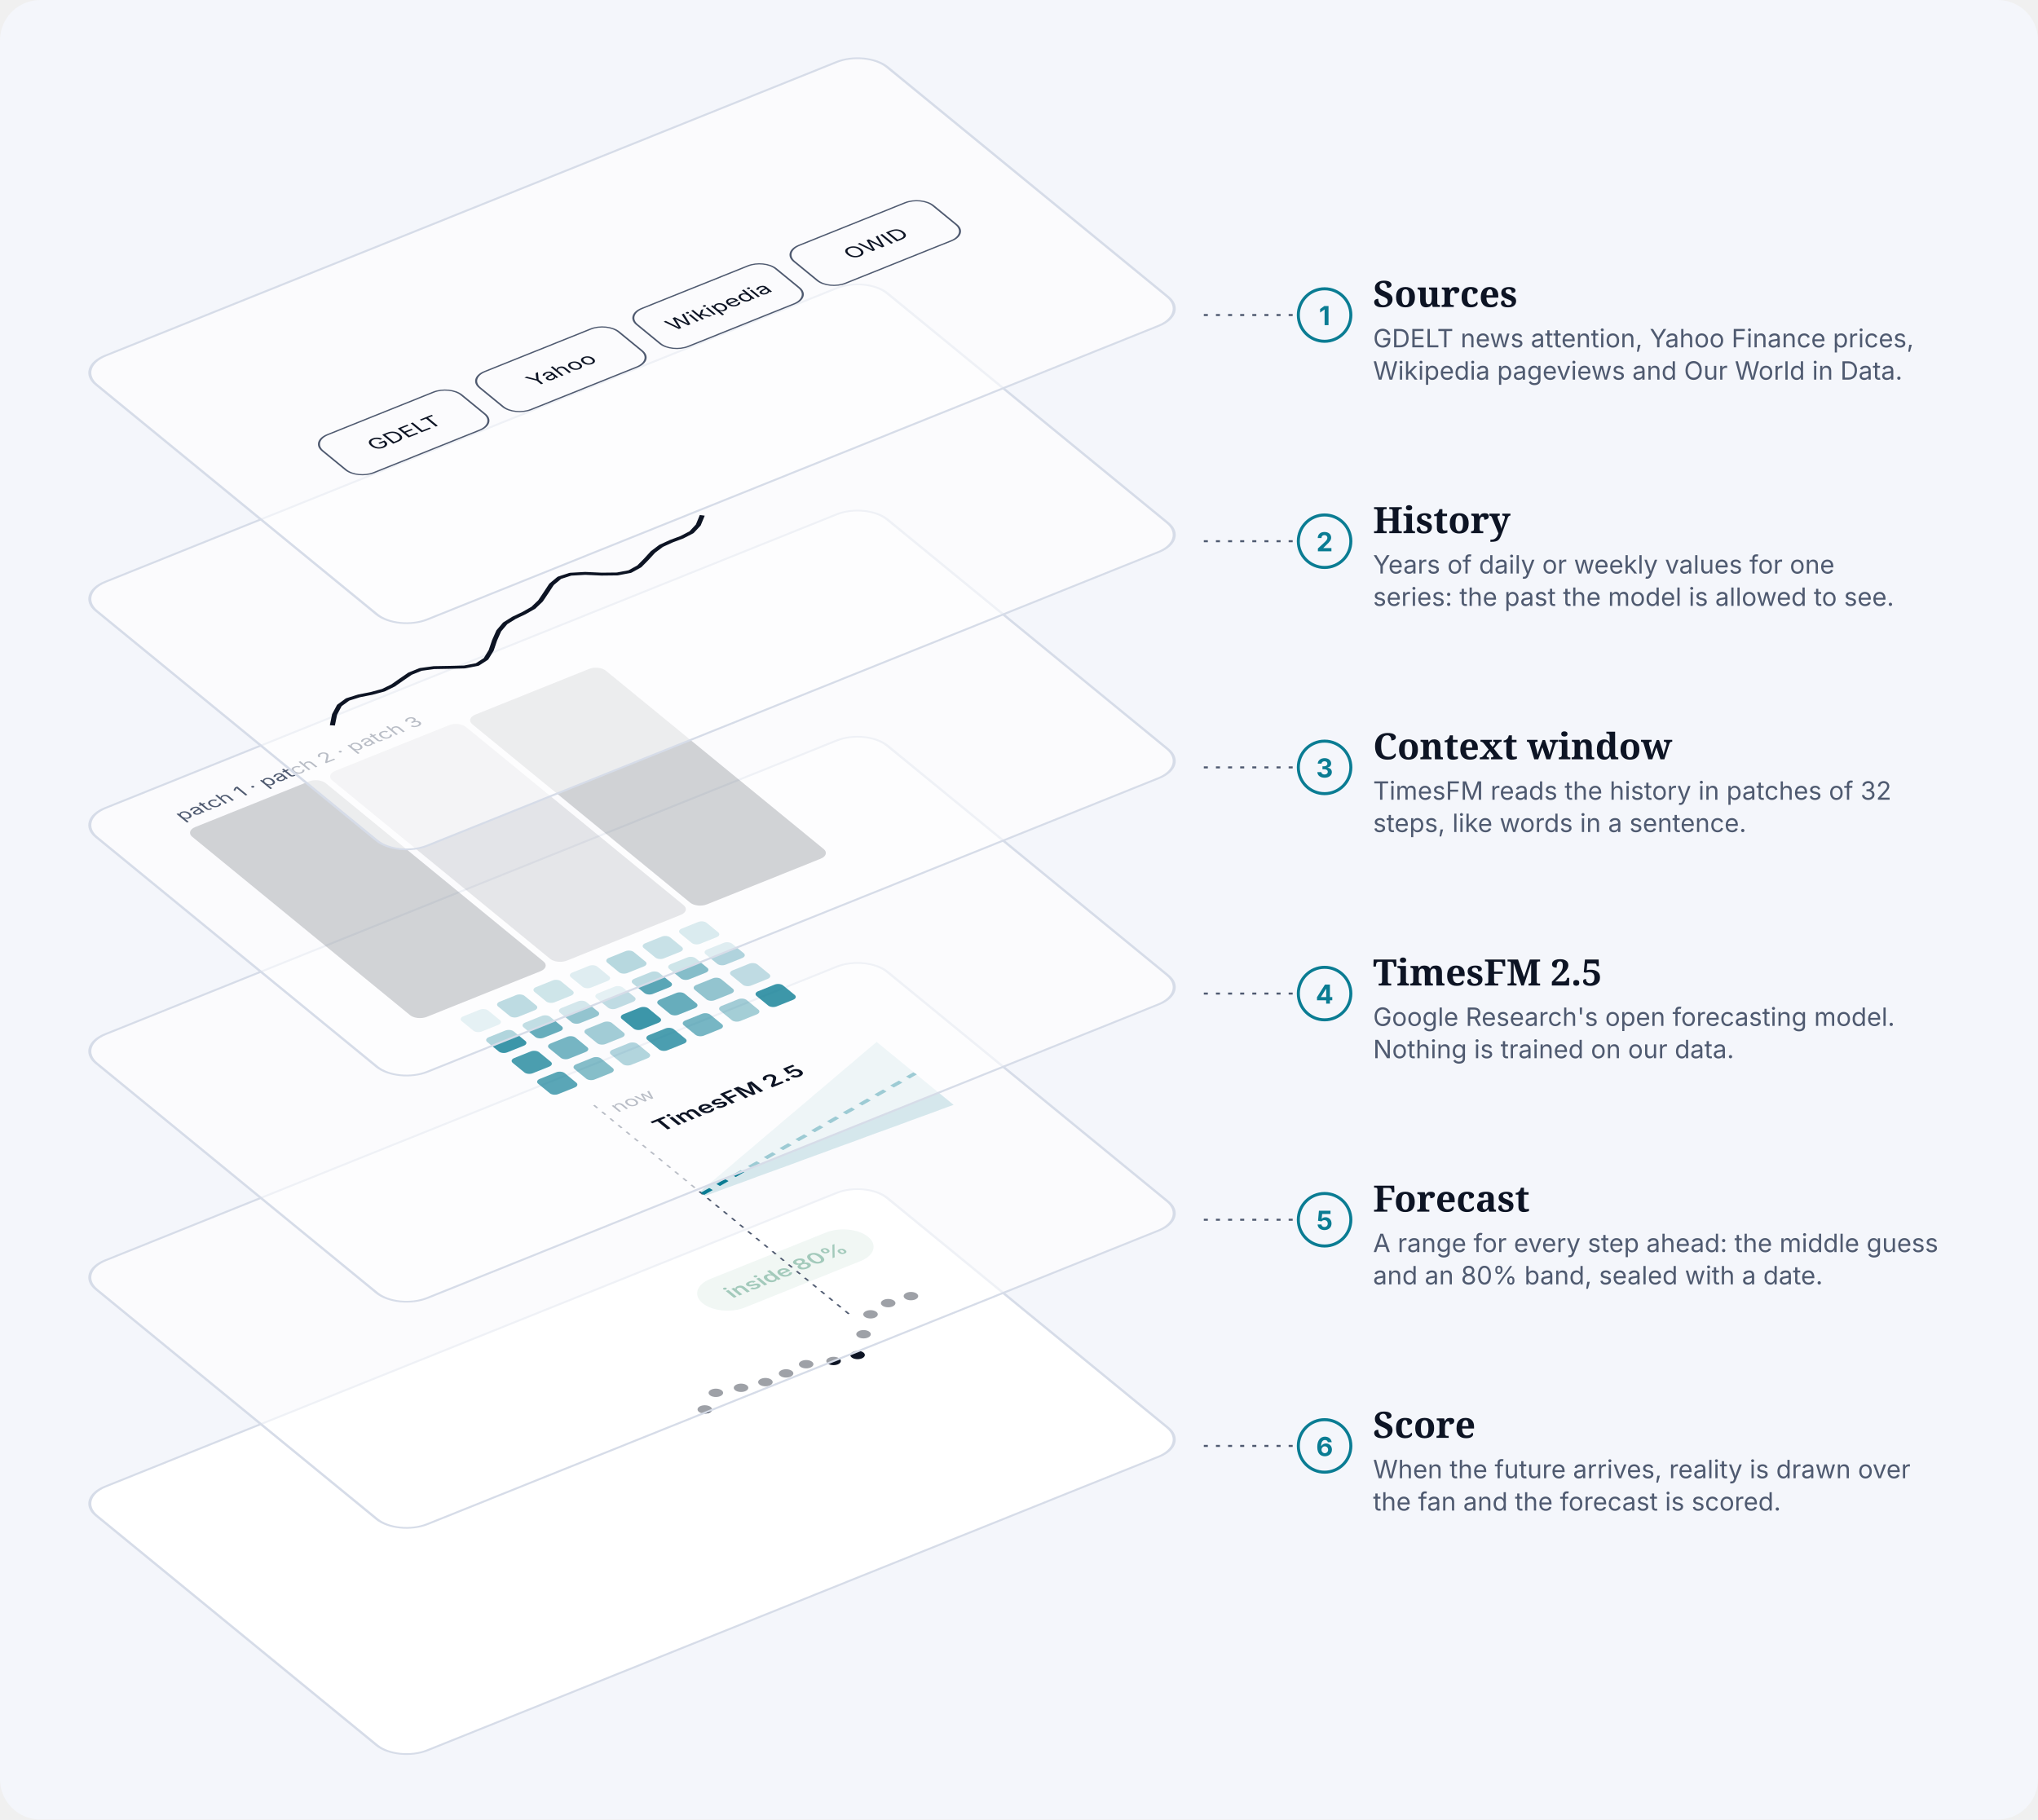
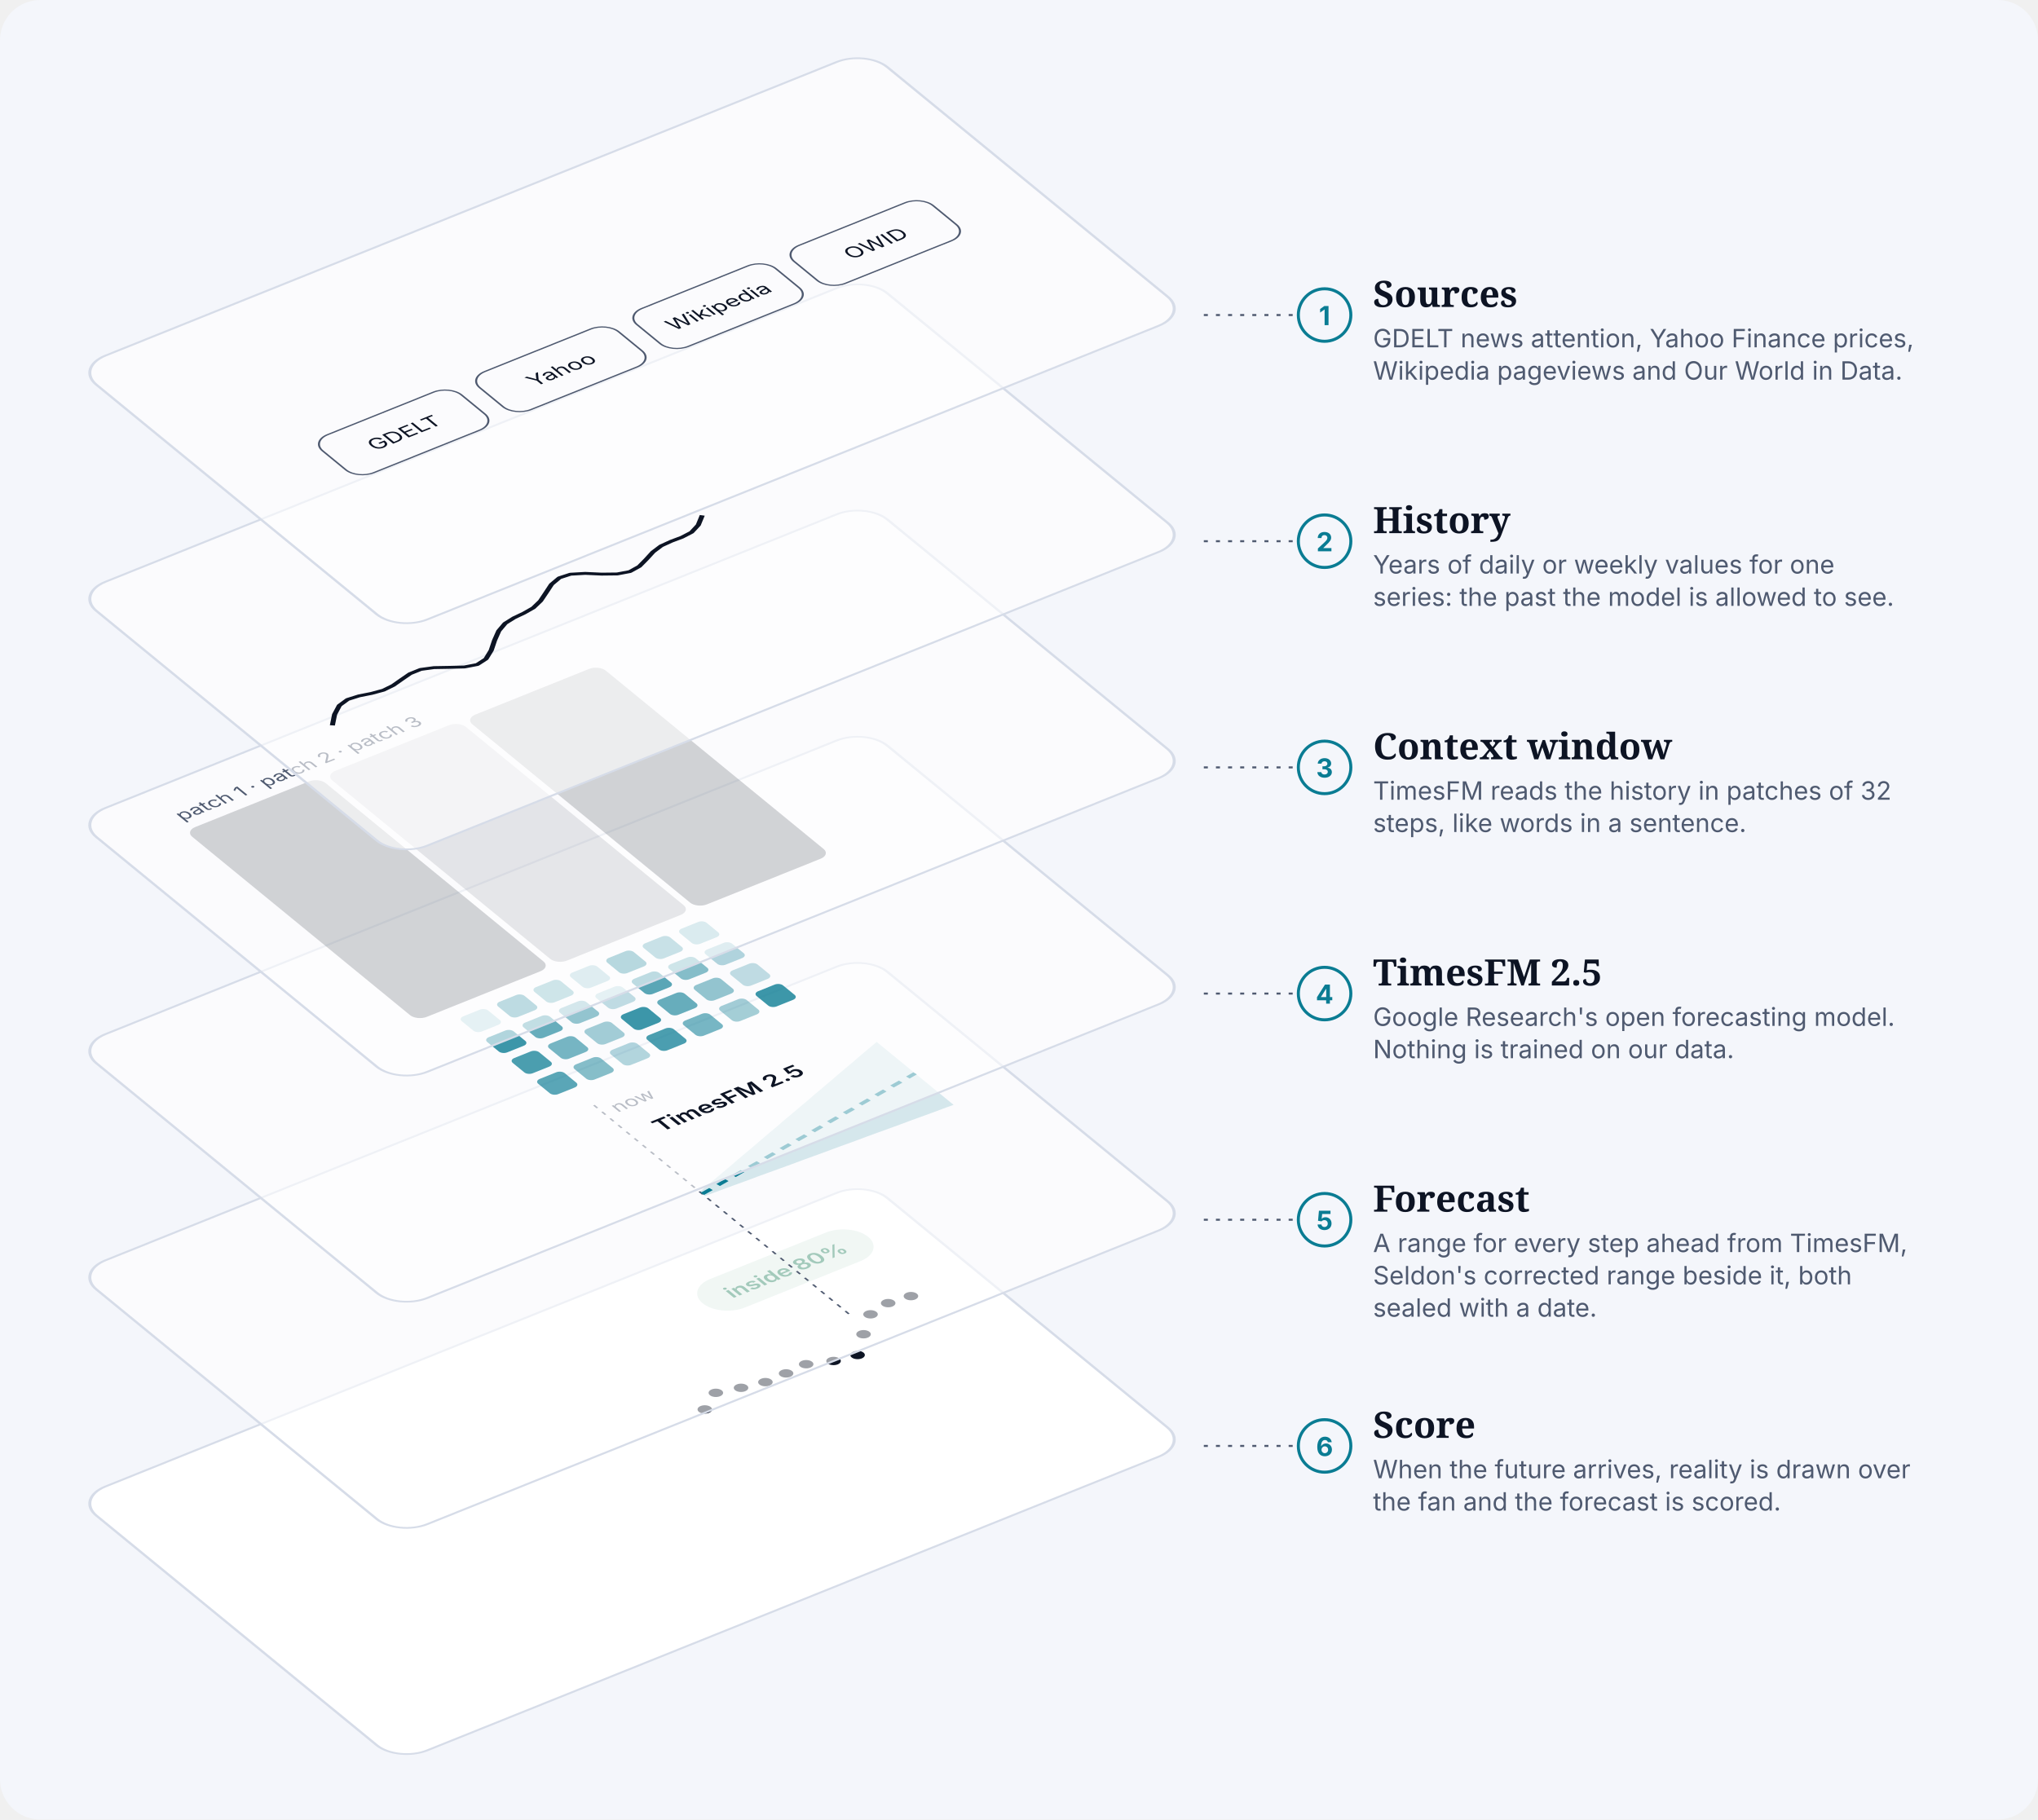
<svg xmlns="http://www.w3.org/2000/svg" viewBox="0 0 1009 901" font-family="Inter, Segoe UI, Helvetica, Arial, sans-serif">
  <rect width="1009" height="901" rx="20" fill="#f4f6fb" />
  <g transform="matrix(0.8192 -0.329 0.5736 0.4698 36 741.9)">
    <rect x="1" y="1" width="478" height="278" rx="18" fill="#ffffff" fill-opacity="1" stroke="#d6dce8" stroke-width="1.5" />
    <circle cx="300.3" cy="116.7" r="3.6" fill="#0d1424" />
    <circle cx="313.0" cy="108.1" r="3.6" fill="#0d1424" />
    <circle cx="325.7" cy="111.7" r="3.6" fill="#0d1424" />
    <circle cx="338.4" cy="114.6" r="3.6" fill="#0d1424" />
    <circle cx="351.1" cy="114.3" r="3.6" fill="#0d1424" />
    <circle cx="363.8" cy="113.5" r="3.6" fill="#0d1424" />
    <circle cx="376.5" cy="119.0" r="3.6" fill="#0d1424" />
    <circle cx="389.2" cy="121.6" r="3.6" fill="#0d1424" />
    <circle cx="401.9" cy="108.6" r="3.6" fill="#0d1424" />
    <circle cx="414.6" cy="96.5" r="3.6" fill="#0d1424" />
    <circle cx="427.3" cy="93.6" r="3.6" fill="#0d1424" />
    <circle cx="440.0" cy="95.1" r="3.6" fill="#0d1424" />
    <g transform="translate(352 26)">
      <rect width="100" height="30" rx="15" fill="#187a55" opacity=".16" />
      <text x="50" y="20" text-anchor="middle" font-size="13" font-weight="600" fill="#187a55">inside 80%</text>
    </g>
  </g>
  <g transform="matrix(0.8192 -0.329 0.5736 0.4698 36 629.9)">
    <rect x="1" y="1" width="478" height="278" rx="18" fill="#ffffff" fill-opacity="0.6" stroke="#d6dce8" stroke-width="1.5" />
    <line x1="294.0" y1="30" x2="294.0" y2="250" stroke="#4f5a70" stroke-dasharray="3 4" />
    <text x="300.0" y="42" font-size="12" fill="#4f5a70">now</text>
    <path d="M294.0,121.4 L300.3,118.9 L306.7,116.5 L313.0,114.1 L319.4,111.7 L325.7,109.2 L332.1,106.8 L338.4,104.4 L344.8,101.9 L351.1,99.5 L357.5,97.1 L363.8,94.6 L370.2,92.2 L376.5,89.8 L382.9,87.4 L389.2,84.9 L395.6,82.5 L401.9,80.1 L408.3,77.6 L414.6,75.2 L421.0,72.8 L427.3,70.3 L433.7,67.9 L440.0,65.5 L440.0,131.9 L433.7,131.6 L427.3,131.4 L421.0,131.1 L414.6,130.8 L408.3,130.6 L401.9,130.3 L395.6,130.0 L389.2,129.7 L382.9,129.5 L376.5,129.2 L370.2,128.9 L363.8,128.7 L357.5,128.4 L351.1,128.1 L344.8,127.9 L338.4,127.6 L332.1,127.3 L325.7,127.0 L319.4,126.8 L313.0,126.5 L306.7,126.2 L300.3,126.0 L294.0,125.7Z" fill="rgba(10,124,147,.16)" />
    <path d="M294.0,123.5 L300.3,122.5 L306.7,121.4 L313.0,120.3 L319.4,119.2 L325.7,118.1 L332.1,117.1 L338.4,116.0 L344.8,114.9 L351.1,113.8 L357.5,112.7 L363.8,111.7 L370.2,110.6 L376.5,109.5 L382.9,108.4 L389.2,107.3 L395.6,106.3 L401.9,105.2 L408.3,104.1 L414.6,103.0 L421.0,101.9 L427.3,100.9 L433.7,99.8 L440.0,98.7" fill="none" stroke="#0a7c93" stroke-width="2.5" stroke-dasharray="6 5" />
  </g>
  <g transform="matrix(0.8192 -0.329 0.5736 0.4698 36 517.9)">
    <rect x="1" y="1" width="478" height="278" rx="18" fill="#ffffff" fill-opacity="0.6" stroke="#d6dce8" stroke-width="1.5" />
    <rect x="170" y="90" width="16" height="16" rx="3" fill="#0a7c93" opacity="0.25" />
    <rect x="192" y="90" width="16" height="16" rx="3" fill="#0a7c93" opacity="0.67" />
    <rect x="214" y="90" width="16" height="16" rx="3" fill="#0a7c93" opacity="0.49" />
    <rect x="236" y="90" width="16" height="16" rx="3" fill="#0a7c93" opacity="0.31" />
    <rect x="258" y="90" width="16" height="16" rx="3" fill="#0a7c93" opacity="0.73" />
    <rect x="280" y="90" width="16" height="16" rx="3" fill="#0a7c93" opacity="0.55" />
    <rect x="302" y="90" width="16" height="16" rx="3" fill="#0a7c93" opacity="0.37" />
    <rect x="170" y="112" width="16" height="16" rx="3" fill="#0a7c93" opacity="0.79" />
    <rect x="192" y="112" width="16" height="16" rx="3" fill="#0a7c93" opacity="0.61" />
    <rect x="214" y="112" width="16" height="16" rx="3" fill="#0a7c93" opacity="0.43" />
    <rect x="236" y="112" width="16" height="16" rx="3" fill="#0a7c93" opacity="0.25" />
    <rect x="258" y="112" width="16" height="16" rx="3" fill="#0a7c93" opacity="0.67" />
    <rect x="280" y="112" width="16" height="16" rx="3" fill="#0a7c93" opacity="0.49" />
    <rect x="302" y="112" width="16" height="16" rx="3" fill="#0a7c93" opacity="0.31" />
    <rect x="170" y="134" width="16" height="16" rx="3" fill="#0a7c93" opacity="0.73" />
    <rect x="192" y="134" width="16" height="16" rx="3" fill="#0a7c93" opacity="0.55" />
    <rect x="214" y="134" width="16" height="16" rx="3" fill="#0a7c93" opacity="0.37" />
    <rect x="236" y="134" width="16" height="16" rx="3" fill="#0a7c93" opacity="0.79" />
    <rect x="258" y="134" width="16" height="16" rx="3" fill="#0a7c93" opacity="0.61" />
    <rect x="280" y="134" width="16" height="16" rx="3" fill="#0a7c93" opacity="0.43" />
    <rect x="302" y="134" width="16" height="16" rx="3" fill="#0a7c93" opacity="0.25" />
    <rect x="170" y="156" width="16" height="16" rx="3" fill="#0a7c93" opacity="0.67" />
    <rect x="192" y="156" width="16" height="16" rx="3" fill="#0a7c93" opacity="0.49" />
    <rect x="214" y="156" width="16" height="16" rx="3" fill="#0a7c93" opacity="0.31" />
    <rect x="236" y="156" width="16" height="16" rx="3" fill="#0a7c93" opacity="0.73" />
    <rect x="258" y="156" width="16" height="16" rx="3" fill="#0a7c93" opacity="0.55" />
    <rect x="280" y="156" width="16" height="16" rx="3" fill="#0a7c93" opacity="0.37" />
    <rect x="302" y="156" width="16" height="16" rx="3" fill="#0a7c93" opacity="0.79" />
    <text x="240" y="228" text-anchor="middle" font-size="14" font-weight="600" fill="#0d1424">TimesFM 2.5</text>
  </g>
  <g transform="matrix(0.8192 -0.329 0.5736 0.4698 36 405.9)">
    <rect x="1" y="1" width="478" height="278" rx="18" fill="#ffffff" fill-opacity="0.6" stroke="#d6dce8" stroke-width="1.5" />
    <rect x="40.0" y="40" width="80.7" height="200" rx="6" fill="#0d1424" opacity="0.18" />
    <rect x="124.7" y="40" width="80.7" height="200" rx="6" fill="#0d1424" opacity="0.1" />
    <rect x="209.3" y="40" width="80.7" height="200" rx="6" fill="#0d1424" opacity="0.18" />
    <text x="44" y="32" font-size="12" fill="#4f5a70">patch 1 · patch 2 · patch 3</text>
  </g>
  <g transform="matrix(0.8192 -0.329 0.5736 0.4698 36 293.9)">
    <rect x="1" y="1" width="478" height="278" rx="18" fill="#ffffff" fill-opacity="0.6" stroke="#d6dce8" stroke-width="1.5" />
    <path d="M40.0,167.0 L46.3,159.9 L52.7,154.9 L59.0,153.0 L65.4,153.7 L71.7,155.5 L78.1,156.6 L84.4,156.0 L90.8,154.2 L97.1,152.5 L103.5,152.5 L109.8,155.0 L116.2,159.2 L122.5,163.2 L128.9,165.1 L135.2,163.6 L141.6,159.0 L147.9,152.9 L154.3,147.4 L160.6,143.9 L167.0,142.5 L173.3,142.0 L179.7,140.9 L186.0,138.1 L192.4,133.8 L198.7,129.5 L205.1,127.1 L211.4,127.7 L217.8,131.3 L224.1,136.5 L230.5,140.8 L236.8,142.7 L243.2,141.7 L249.5,138.7 L255.9,135.4 L262.2,133.4 L268.6,133.0 L274.9,133.2 L281.3,132.4 L287.6,129.2 L294.0,123.5" fill="none" stroke="#0d1424" stroke-width="2.5" stroke-linejoin="round" />
  </g>
  <g transform="matrix(0.8192 -0.329 0.5736 0.4698 36 181.9)">
    <rect x="1" y="1" width="478" height="278" rx="18" fill="#ffffff" fill-opacity="0.6" stroke="#d6dce8" stroke-width="1.5" />
    <g transform="translate(60 120)">
      <rect width="84" height="40" rx="10" fill="none" stroke="#4f5a70" />
      <text x="42" y="25" text-anchor="middle" font-size="13" fill="#0d1424">GDELT</text>
    </g>
    <g transform="translate(155 120)">
      <rect width="84" height="40" rx="10" fill="none" stroke="#4f5a70" />
      <text x="42" y="25" text-anchor="middle" font-size="13" fill="#0d1424">Yahoo</text>
    </g>
    <g transform="translate(250 120)">
      <rect width="84" height="40" rx="10" fill="none" stroke="#4f5a70" />
      <text x="42" y="25" text-anchor="middle" font-size="13" fill="#0d1424">Wikipedia</text>
    </g>
    <g transform="translate(345 120)">
      <rect width="84" height="40" rx="10" fill="none" stroke="#4f5a70" />
      <text x="42" y="25" text-anchor="middle" font-size="13" fill="#0d1424">OWID</text>
    </g>
  </g>
  <line x1="596" y1="156" x2="641.794" y2="156" stroke="#4f5a70" stroke-width="1" stroke-dasharray="2 4" />
  <circle cx="655.794" cy="156" r="13" fill="#f4f6fb" stroke="#0a7c93" stroke-width="1.5" />
  <text x="655.794" y="161" text-anchor="middle" font-size="13" font-weight="700" fill="#0a7c93">1</text>
  <text x="679.794" y="152" font-size="18" font-weight="700" fill="#0d1424" font-family="Fraunces, Georgia, serif">Sources</text>
  <text x="679.794" y="172" font-size="12.5" fill="#4f5a70">GDELT news attention, Yahoo Finance prices,</text>
  <text x="679.794" y="188" font-size="12.5" fill="#4f5a70">Wikipedia pageviews and Our World in Data.</text>
  <line x1="596" y1="268" x2="641.794" y2="268" stroke="#4f5a70" stroke-width="1" stroke-dasharray="2 4" />
  <circle cx="655.794" cy="268" r="13" fill="#f4f6fb" stroke="#0a7c93" stroke-width="1.5" />
  <text x="655.794" y="273" text-anchor="middle" font-size="13" font-weight="700" fill="#0a7c93">2</text>
  <text x="679.794" y="264" font-size="18" font-weight="700" fill="#0d1424" font-family="Fraunces, Georgia, serif">History</text>
  <text x="679.794" y="284" font-size="12.5" fill="#4f5a70">Years of daily or weekly values for one</text>
  <text x="679.794" y="300" font-size="12.5" fill="#4f5a70">series: the past the model is allowed to see.</text>
  <line x1="596" y1="380" x2="641.794" y2="380" stroke="#4f5a70" stroke-width="1" stroke-dasharray="2 4" />
  <circle cx="655.794" cy="380" r="13" fill="#f4f6fb" stroke="#0a7c93" stroke-width="1.5" />
  <text x="655.794" y="385" text-anchor="middle" font-size="13" font-weight="700" fill="#0a7c93">3</text>
  <text x="679.794" y="376" font-size="18" font-weight="700" fill="#0d1424" font-family="Fraunces, Georgia, serif">Context window</text>
  <text x="679.794" y="396" font-size="12.5" fill="#4f5a70">TimesFM reads the history in patches of 32</text>
  <text x="679.794" y="412" font-size="12.5" fill="#4f5a70">steps, like words in a sentence.</text>
  <line x1="596" y1="492" x2="641.794" y2="492" stroke="#4f5a70" stroke-width="1" stroke-dasharray="2 4" />
  <circle cx="655.794" cy="492" r="13" fill="#f4f6fb" stroke="#0a7c93" stroke-width="1.5" />
  <text x="655.794" y="497" text-anchor="middle" font-size="13" font-weight="700" fill="#0a7c93">4</text>
  <text x="679.794" y="488" font-size="18" font-weight="700" fill="#0d1424" font-family="Fraunces, Georgia, serif">TimesFM 2.5</text>
  <text x="679.794" y="508" font-size="12.5" fill="#4f5a70">Google Research's open forecasting model.</text>
  <text x="679.794" y="524" font-size="12.5" fill="#4f5a70">Nothing is trained on our data.</text>
  <line x1="596" y1="604" x2="641.794" y2="604" stroke="#4f5a70" stroke-width="1" stroke-dasharray="2 4" />
  <circle cx="655.794" cy="604" r="13" fill="#f4f6fb" stroke="#0a7c93" stroke-width="1.5" />
  <text x="655.794" y="609" text-anchor="middle" font-size="13" font-weight="700" fill="#0a7c93">5</text>
  <text x="679.794" y="600" font-size="18" font-weight="700" fill="#0d1424" font-family="Fraunces, Georgia, serif">Forecast</text>
-   <text x="679.794" y="620" font-size="12.5" fill="#4f5a70">A range for every step ahead: the middle guess</text>
-   <text x="679.794" y="636" font-size="12.5" fill="#4f5a70">and an 80% band, sealed with a date.</text>
+   <text x="679.794" y="620" font-size="12.5" fill="#4f5a70">A range for every step ahead from TimesFM,</text>
+   <text x="679.794" y="636" font-size="12.5" fill="#4f5a70">Seldon's corrected range beside it, both</text>
+   <text x="679.794" y="652" font-size="12.5" fill="#4f5a70">sealed with a date.</text>
  <line x1="596" y1="716" x2="641.794" y2="716" stroke="#4f5a70" stroke-width="1" stroke-dasharray="2 4" />
  <circle cx="655.794" cy="716" r="13" fill="#f4f6fb" stroke="#0a7c93" stroke-width="1.5" />
  <text x="655.794" y="721" text-anchor="middle" font-size="13" font-weight="700" fill="#0a7c93">6</text>
  <text x="679.794" y="712" font-size="18" font-weight="700" fill="#0d1424" font-family="Fraunces, Georgia, serif">Score</text>
  <text x="679.794" y="732" font-size="12.5" fill="#4f5a70">When the future arrives, reality is drawn over</text>
  <text x="679.794" y="748" font-size="12.5" fill="#4f5a70">the fan and the forecast is scored.</text>
</svg>
